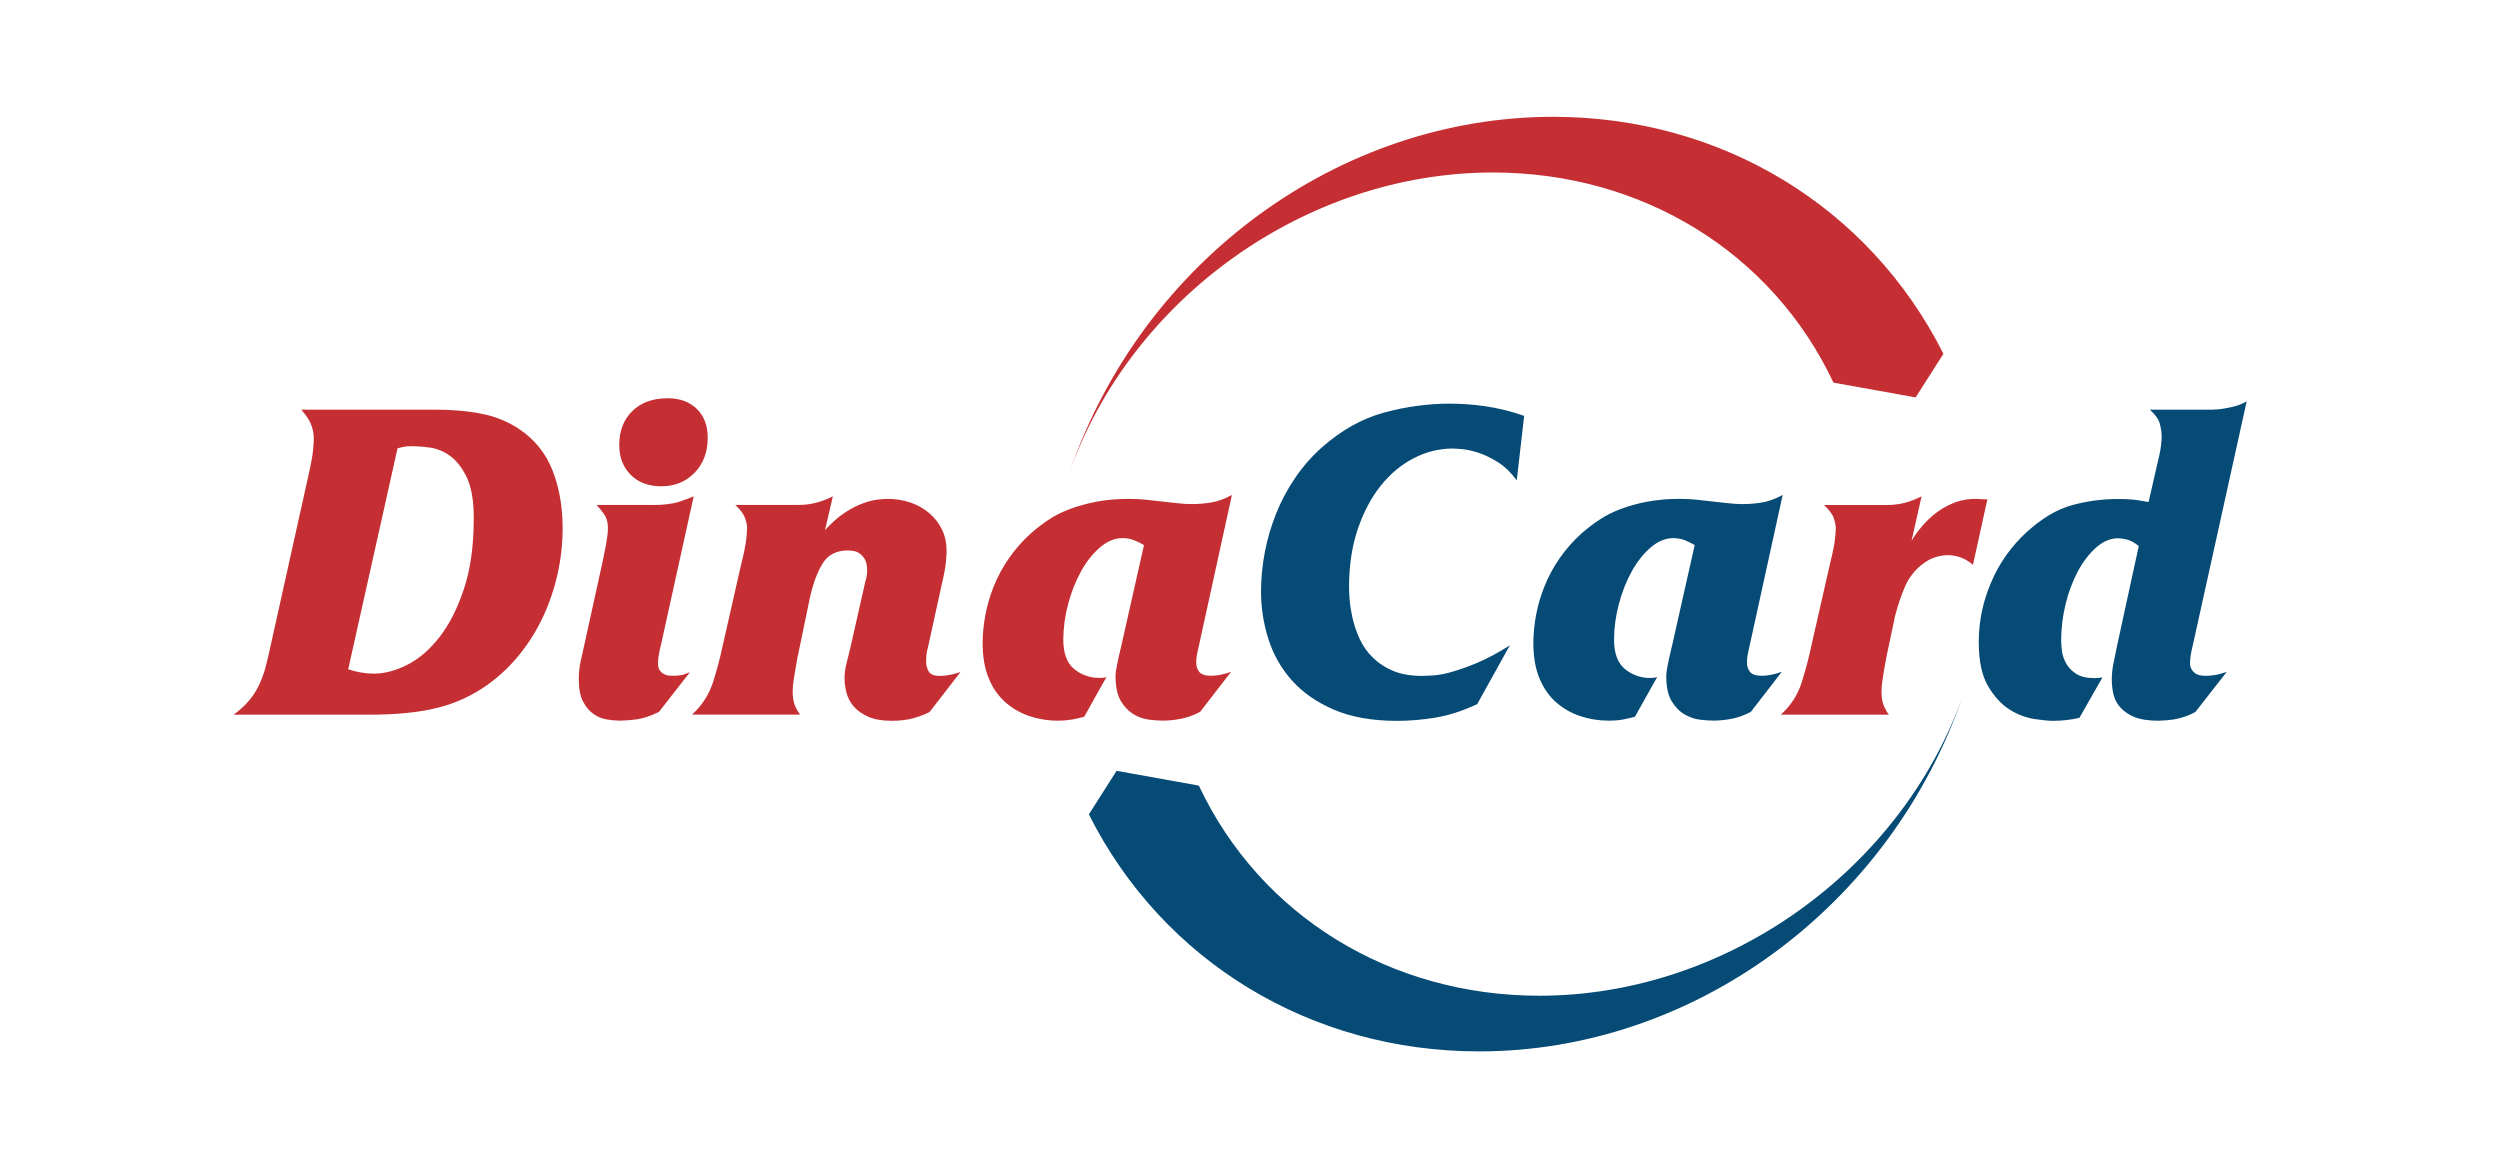
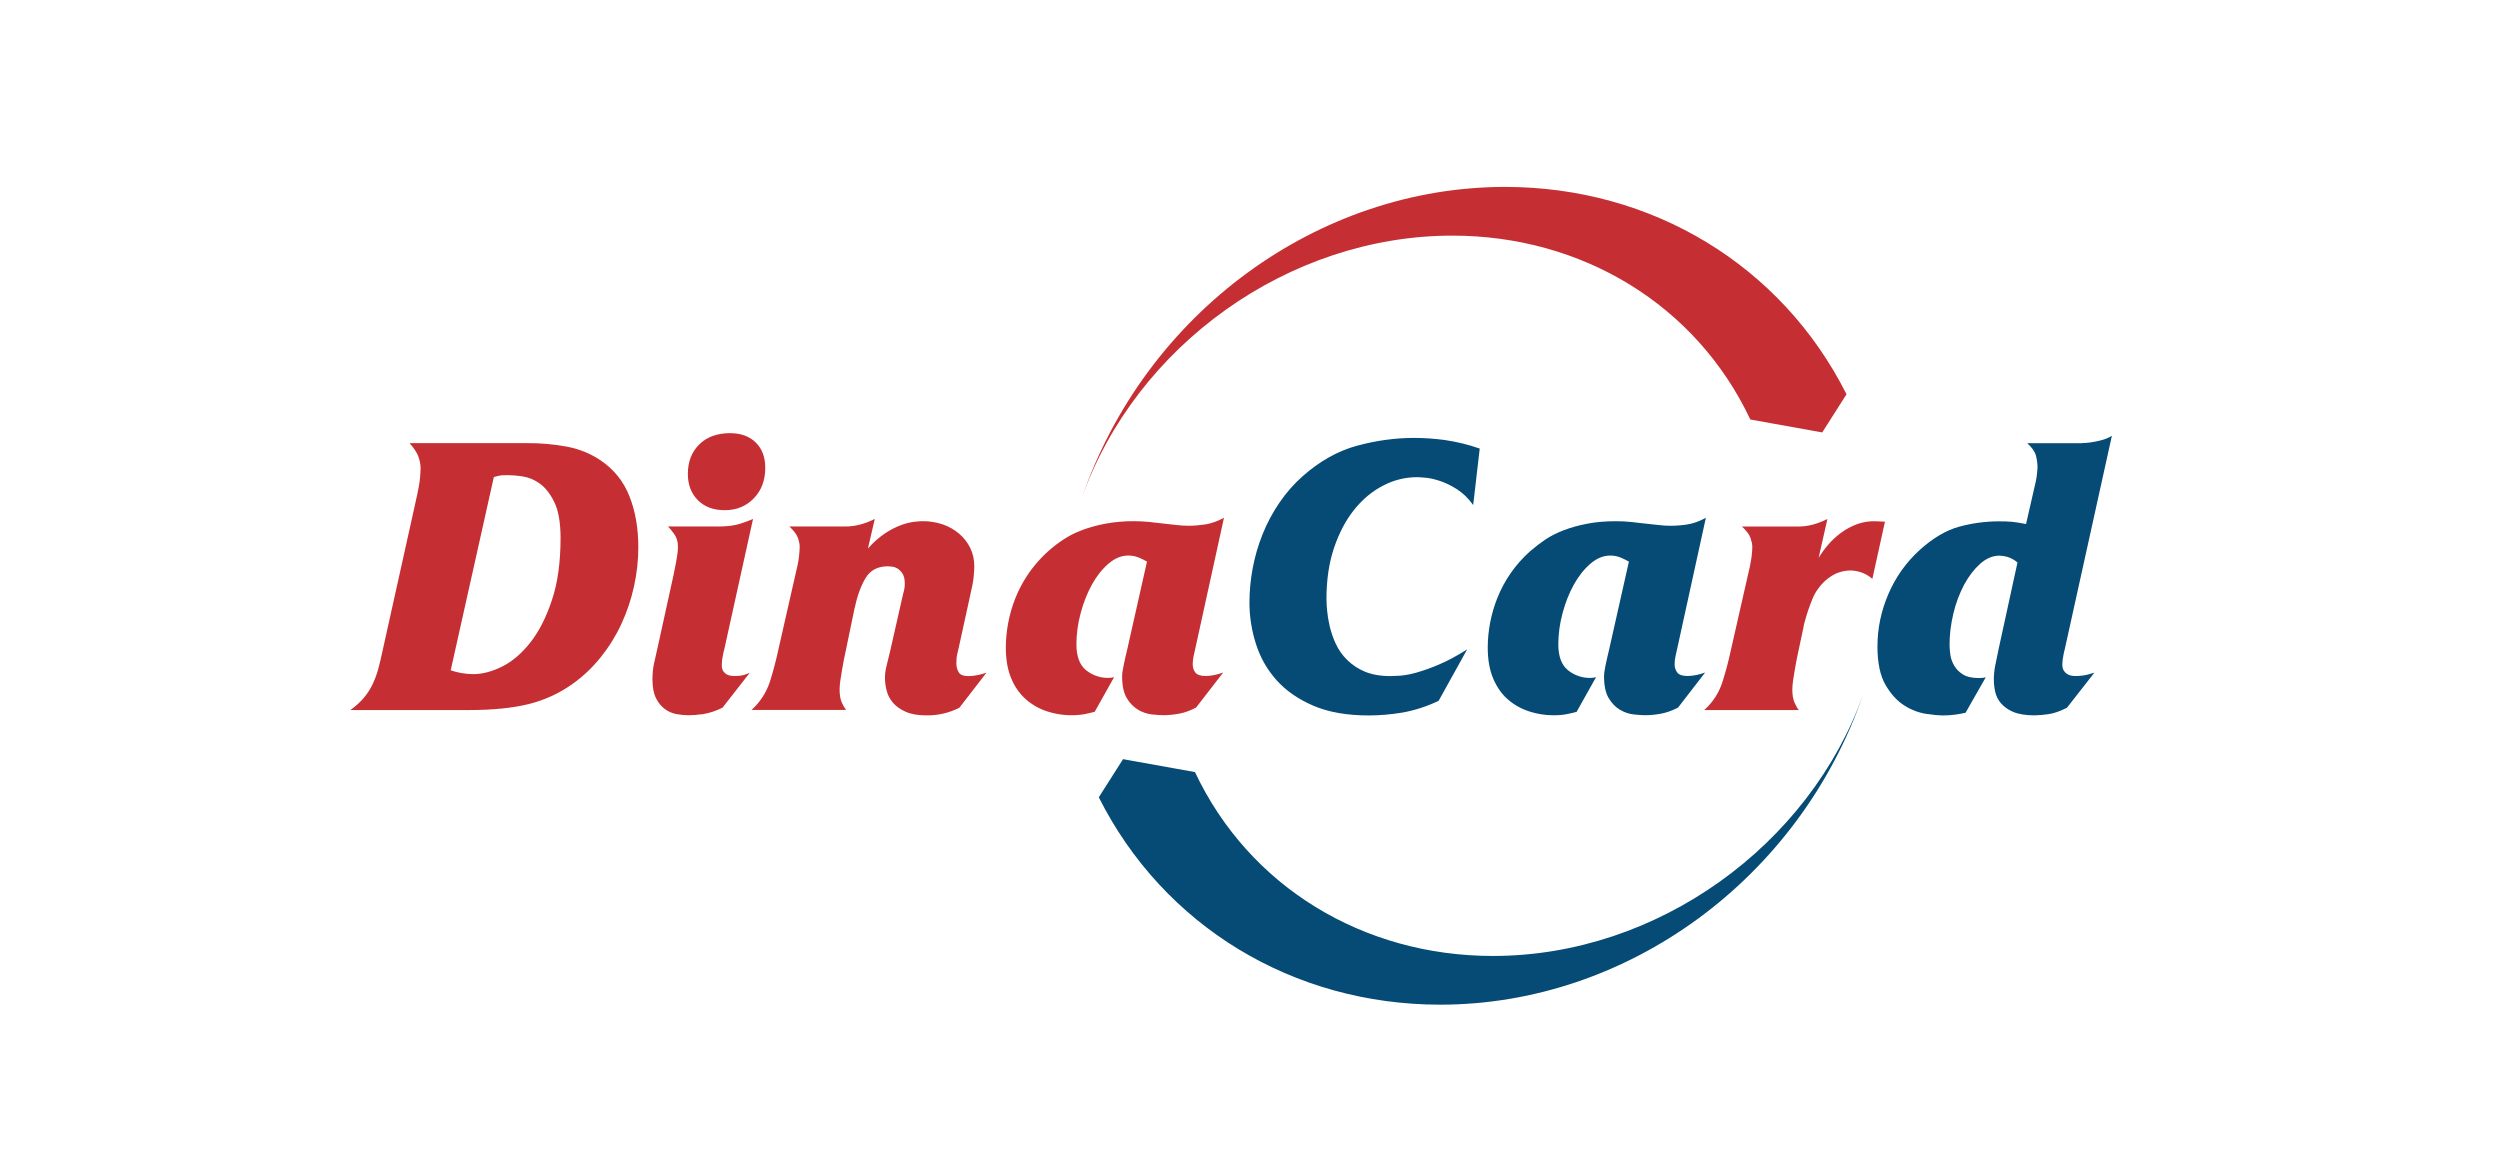
<svg xmlns="http://www.w3.org/2000/svg" width="107" height="50" fill="none" viewBox="0 0 107 50">
-   <path fill="#c52f33" fill-rule="evenodd" d="M78.473 16.377c-2.645-5.61-8.233-8.994-14.573-8.994-8.033 0-15.495 5.397-18.132 12.845C48.898 11.118 57.362 5 66.475 5c7.193 0 13.53 3.837 16.704 10.143l-1.19 1.866zm-2.25 14.208q.636-.578.886-1.37t.4-1.5l.839-3.692q.15-.596.186-.925.038-.325.037-.495 0-.166-.084-.42-.082-.252-.42-.569h2.703q.392 0 .747-.092c.236-.06.479-.156.726-.278l-.428 1.902q.186-.317.465-.644a4 4 0 0 1 .634-.587q.356-.261.783-.42a2.4 2.4 0 0 1 .932-.14l.43.02-.616 2.798q-.317-.262-.596-.337a1.8 1.8 0 0 0-.429-.075q-.54-.001-.96.262a2.3 2.3 0 0 0-.683.651q-.15.205-.261.476a9 9 0 0 0-.365 1.064 3 3 0 0 0-.084.365l-.242 1.139a15 15 0 0 0-.175.904q-.046.27-.084.524a3 3 0 0 0-.036.437q0 .41.111.652c.076.161.142.278.207.353h-4.623zm-61.32-1.94a3.504 3.504 0 0 0 1.103.187q.672-.001 1.418-.374t1.38-1.183q.636-.81 1.053-2.072.42-1.258.42-3.03 0-1.135-.309-1.762-.309-.625-.726-.913a1.9 1.9 0 0 0-.858-.345 6 6 0 0 0-.68-.056q-.204 0-.308.008a2.6 2.6 0 0 0-.382.084zm-4.902 1.94q.41-.296.67-.615.263-.316.43-.68c.11-.242.203-.495.27-.754q.103-.393.194-.821l1.624-7.312q.186-.82.214-1.175.029-.356.028-.465 0-.263-.103-.56-.105-.297-.437-.67h5.708q1.137-.001 2.024.178a4.4 4.4 0 0 1 1.612.662 3.75 3.75 0 0 1 1.417 1.771q.43 1.099.429 2.48a9 9 0 0 1-.214 1.93 9 9 0 0 1-.616 1.827 7.9 7.9 0 0 1-1.008 1.623 7 7 0 0 1-1.39 1.314 6.3 6.3 0 0 1-2.143.98q-1.174.29-2.89.29H10zm18.574-13.54q.783 0 1.25.457.467.456.465 1.239 0 .913-.56 1.492-.56.578-1.417.58-.839 0-1.325-.496-.485-.494-.485-1.278 0-.894.56-1.445.56-.548 1.512-.549m-.654 4.57q.726-.001 1.147-.14.418-.138.623-.234l-1.397 6.34a4 4 0 0 0-.084.373q-.046.242-.047.429 0 .204.075.31.075.104.178.158.104.055.206.064.104.008.178.008.298-.001.465-.055.167-.056.262-.095l-1.325 1.698c-.36.176-.677.279-.952.318a6 6 0 0 1-.727.055 3.3 3.3 0 0 1-.568-.055 1.36 1.36 0 0 1-.568-.243q-.263-.186-.437-.531-.177-.346-.178-.925 0-.429.075-.765l.167-.747.782-3.56q.017-.113.056-.28a10 10 0 0 0 .139-.773q.029-.195.028-.365.001-.373-.187-.624a4 4 0 0 0-.298-.365h2.387zm1.698 8.97h4.625a1.8 1.8 0 0 1-.206-.353q-.112-.243-.112-.652 0-.187.037-.437a28 28 0 0 1 .175-1.027q.046-.234.084-.401l.428-2.069q.205-.953.552-1.52.344-.568 1.091-.568.076-.001.215.02a.6.6 0 0 1 .27.102q.13.085.233.25.104.168.103.485a1.5 1.5 0 0 1-.075.465l-.651 2.874q-.092.391-.167.68-.075.287-.075.606 0 .281.083.607.084.325.31.588.224.262.614.437.391.177 1.008.178.54 0 .933-.111.392-.113.69-.262l1.326-1.715q-.15.055-.4.111a2.3 2.3 0 0 1-.477.056q-.393-.001-.493-.206a.86.86 0 0 1-.103-.393q0-.054.008-.234.009-.176.103-.532l.56-2.556q.15-.634.178-.96.029-.326.028-.476 0-.505-.195-.905a2.2 2.2 0 0 0-.54-.7 2.5 2.5 0 0 0-.802-.456 3 3 0 0 0-.98-.159q-.15 0-.42.028a2.8 2.8 0 0 0-.635.16q-.364.128-.782.4a4.3 4.3 0 0 0-.85.755l.337-1.454q-.372.187-.727.279a3 3 0 0 1-.746.091h-2.703q.335.317.42.569.084.249.084.42 0 .166-.037.495a8 8 0 0 1-.186.925l-.838 3.692q-.15.709-.401 1.5c-.176.53-.47.986-.894 1.373m16.784.092a8 8 0 0 1-.476.112 3.853 3.853 0 0 1-1.838-.13 3 3 0 0 1-1.035-.58 2.75 2.75 0 0 1-.727-1.025q-.27-.635-.27-1.529 0-.56.111-1.175.112-.615.354-1.23a6.15 6.15 0 0 1 1.604-2.295c.222-.197.47-.39.737-.568q.4-.271.914-.465.512-.195 1.138-.317t1.41-.123q.391 0 .737.037t.663.075q.392.037.69.075.298.037.596.036.372 0 .802-.064.43-.066.913-.326l-1.397 6.38-.084.372q-.046.205-.047.41 0 .242.13.41.132.165.505.166.203-.001.428-.047t.43-.123l-1.326 1.715q-.43.224-.83.298a4 4 0 0 1-.774.076 5 5 0 0 1-.551-.037 1.7 1.7 0 0 1-.671-.222 1.6 1.6 0 0 1-.56-.568q-.234-.384-.234-1.072 0-.13.02-.243a12.567 12.567 0 0 1 .123-.615q.046-.205.122-.523l.952-4.233a3 3 0 0 0-.393-.195 1.3 1.3 0 0 0-.523-.102q-.505 0-.97.4-.466.402-.81 1.025a6.2 6.2 0 0 0-.55 1.398 6 6 0 0 0-.207 1.52q0 .878.465 1.259.467.383 1.1.381.091 0 .159-.008a1 1 0 0 0 .122-.028z" clip-rule="evenodd" />
-   <path fill="#064b76" fill-rule="evenodd" d="M51.31 33.623c2.644 5.61 8.232 8.994 14.572 8.994 8.033 0 15.495-5.397 18.132-12.845C80.884 38.882 72.42 45 63.307 45c-7.192 0-13.53-3.837-16.704-10.144l1.187-1.865zM94.705 17.53q.317 0 .754-.095.44-.093.7-.262l-2.295 10.389q-.093.371-.111.55-.018.177-.02.235a.57.57 0 0 0 .075.317.53.53 0 0 0 .374.242c.075.012.141.02.206.02q.149.001.364-.028.213-.028.552-.14l-1.343 1.716a2.9 2.9 0 0 1-.913.317 5 5 0 0 1-.67.056q-.652 0-1.045-.167a1.6 1.6 0 0 1-.607-.429 1.3 1.3 0 0 1-.278-.568 2.8 2.8 0 0 1-.064-.587q0-.336.064-.663.066-.327.178-.866l.913-4.196q-.278-.224-.504-.278a1.7 1.7 0 0 0-.373-.056c-.337 0-.651.134-.952.4q-.448.402-.783 1.025a6 6 0 0 0-.523 1.41 6.6 6.6 0 0 0-.187 1.528q0 .205.037.476.037.27.186.532.15.262.429.437.28.177.782.178.113 0 .187-.008.075-.01.15-.028l-.988 1.735q-.542.13-1.139.13-.242 0-.774-.075a2.8 2.8 0 0 1-1.064-.4q-.53-.328-.932-1.008-.401-.681-.401-1.894 0-1.323.54-2.573a6.15 6.15 0 0 1 1.528-2.143q.97-.877 1.93-1.14a7.4 7.4 0 0 1 1.93-.261q.371-.001.615.02c.161.01.404.05.727.11l.353-1.547q.15-.597.178-.877.029-.281.028-.373 0-.244-.075-.54-.074-.297-.429-.616h2.69zm-24.73 13.147.952-1.698a1 1 0 0 1-.123.028 1.683 1.683 0 0 1-1.258-.373q-.466-.383-.465-1.259.001-.747.206-1.52.204-.774.55-1.398.348-.625.811-1.025.468-.4.97-.4.277 0 .523.102.242.104.392.195l-.952 4.232-.123.524q-.045.205-.075.354-.028.15-.047.261-.018.113-.02.243 0 .69.234 1.072.234.384.56.567.327.187.671.223c.231.025.412.037.551.037q.373 0 .774-.076.4-.075.83-.298l1.325-1.715q-.204.074-.428.123-.225.046-.43.047-.372 0-.503-.167a.65.65 0 0 1-.131-.41q.001-.204.047-.409l.084-.373 1.398-6.379q-.486.261-.914.326a5 5 0 0 1-.802.064q-.297 0-.595-.036-.298-.038-.69-.075-.319-.038-.664-.075a7 7 0 0 0-.737-.037 7.4 7.4 0 0 0-1.41.123q-.625.12-1.138.317a4.6 4.6 0 0 0-.913.465q-.401.271-.738.568a6.1 6.1 0 0 0-1.604 2.295 6.6 6.6 0 0 0-.465 2.405q0 .894.27 1.529.271.636.727 1.025.454.39 1.036.579.576.187 1.194.186.372-.001.643-.055.272-.057.476-.112m-6.75-.54 1.398-2.517q-.764.483-1.39.746a10 10 0 0 1-1.1.393 4 4 0 0 1-.793.15q-.318.018-.465.02-.746 0-1.267-.223a2.7 2.7 0 0 1-1.428-1.39 4.6 4.6 0 0 1-.29-.857 6 6 0 0 1-.122-.774 7 7 0 0 1-.028-.54q0-1.4.373-2.498.374-1.1.989-1.865.614-.765 1.417-1.175a3.6 3.6 0 0 1 1.64-.41q.13 0 .437.028.308.03.699.159.391.13.821.4.43.271.802.775l.317-2.76a9 9 0 0 0-1.715-.42 11 11 0 0 0-1.473-.103q-1.398 0-2.806.382-1.408.383-2.657 1.484a7 7 0 0 0-1.147 1.306 8 8 0 0 0-.821 1.54 9.06 9.06 0 0 0-.643 3.327q0 1.046.317 2.04a4.8 4.8 0 0 0 1.008 1.771q.69.773 1.799 1.25 1.11.477 2.715.477.784-.001 1.64-.14.859-.148 1.773-.576" clip-rule="evenodd" />
+   <path fill="#c52f33" fill-rule="evenodd" d="M74.914 17.955c-2.315-4.91-7.204-7.87-12.752-7.87-7.029 0-13.558 4.722-15.865 11.24C49.035 13.352 56.442 8 64.416 8c6.293 0 11.838 3.357 14.615 8.875l-1.04 1.633zm-1.969 12.432c.37-.336.629-.738.775-1.198q.22-.694.35-1.314l.734-3.23a7 7 0 0 0 .163-.809q.032-.285.032-.434 0-.145-.073-.368-.072-.219-.368-.497h2.366q.342 0 .653-.08.31-.081.636-.244l-.376 1.664q.164-.277.407-.562.245-.285.556-.514.311-.228.684-.368a2.1 2.1 0 0 1 .816-.122l.376.017-.539 2.448a1.4 1.4 0 0 0-.521-.294 1.6 1.6 0 0 0-.375-.066q-.472-.001-.84.229a2 2 0 0 0-.598.57 2 2 0 0 0-.229.416 8 8 0 0 0-.319.931 2 2 0 0 0-.073.32l-.212.996a14 14 0 0 0-.153.792q-.04.236-.074.458a3 3 0 0 0-.031.382q-.001.358.097.57.097.212.18.31h-4.044zM19.29 28.69a3.073 3.073 0 0 0 .965.163q.587-.001 1.24-.326.653-.326 1.209-1.036.555-.708.92-1.812.367-1.1.368-2.65 0-.995-.27-1.543t-.636-.8a1.7 1.7 0 0 0-.75-.301 5 5 0 0 0-.595-.049q-.18 0-.27.007-.09.008-.334.073zM15 30.387q.36-.26.587-.538.23-.277.375-.595.148-.319.237-.66.09-.343.17-.719l1.42-6.397q.164-.717.188-1.029a6 6 0 0 0 .024-.406q0-.23-.09-.49t-.382-.587h4.994a9 9 0 0 1 1.771.156q.775.154 1.411.58.866.588 1.24 1.55.376.96.375 2.17 0 .848-.187 1.688a7.8 7.8 0 0 1-.539 1.598q-.351.76-.882 1.42-.529.662-1.215 1.15a5.5 5.5 0 0 1-1.876.858q-1.027.253-2.53.254H15zM31.253 18.54q.685 0 1.093.399.408.4.407 1.084 0 .8-.49 1.306t-1.24.507c-.49 0-.874-.144-1.16-.434q-.423-.43-.423-1.118 0-.782.49-1.265.489-.48 1.323-.48m-.573 3.997q.636 0 1.004-.121.365-.12.546-.205l-1.223 5.547a4 4 0 0 0-.074.327 2 2 0 0 0-.041.375q0 .18.066.27.065.092.156.14.09.047.18.055t.156.008q.26 0 .407-.049a4 4 0 0 0 .229-.083l-1.16 1.486a2.9 2.9 0 0 1-.833.278q-.358.048-.636.049a3 3 0 0 1-.497-.049 1.2 1.2 0 0 1-.497-.212 1.25 1.25 0 0 1-.383-.465q-.154-.302-.155-.81 0-.374.065-.67l.147-.652.684-3.116q.016-.098.049-.244a9 9 0 0 0 .122-.677q.025-.17.024-.32.001-.325-.163-.545a3 3 0 0 0-.26-.319h2.087zm1.486 7.85h4.047a1.5 1.5 0 0 1-.18-.31q-.099-.21-.098-.57 0-.163.032-.382a25 25 0 0 1 .153-.899q.04-.204.074-.35l.375-1.81q.179-.834.482-1.331.302-.497.955-.497.066 0 .188.017t.236.09a.7.7 0 0 1 .205.22q.09.145.09.423a1.3 1.3 0 0 1-.066.407l-.57 2.515a24 24 0 0 1-.146.594 2 2 0 0 0-.066.531q0 .245.073.531.074.284.27.514.197.23.539.383.342.154.882.156a3 3 0 0 0 1.42-.327l1.16-1.5a3 3 0 0 1-.35.097 2 2 0 0 1-.418.049q-.343 0-.43-.18a.75.75 0 0 1-.09-.344l.006-.205q.007-.154.09-.465l.49-2.237q.132-.555.156-.84.025-.286.025-.417 0-.442-.171-.792a1.9 1.9 0 0 0-.473-.611 2.2 2.2 0 0 0-.701-.4 2.6 2.6 0 0 0-.858-.139q-.132 0-.368.025a2.5 2.5 0 0 0-.555.139q-.319.113-.685.35a3.7 3.7 0 0 0-.743.66l.295-1.271q-.325.164-.636.244-.31.08-.653.08h-2.366q.294.277.368.497.073.219.073.368 0 .145-.031.434-.033.286-.163.808l-.734 3.23q-.132.621-.35 1.314a2.8 2.8 0 0 1-.783 1.201m14.686.08q-.18.049-.416.098a3.373 3.373 0 0 1-1.608-.114 2.6 2.6 0 0 1-.907-.507 2.4 2.4 0 0 1-.635-.897q-.238-.555-.237-1.337 0-.49.098-1.028c.066-.358.168-.72.31-1.077a5.38 5.38 0 0 1 2.048-2.505q.35-.238.8-.407.448-.171.996-.277a6.5 6.5 0 0 1 1.232-.108q.344 0 .646.032l.58.066q.343.033.604.066.26.032.521.031.325-.001.702-.056.376-.059.8-.285l-1.224 5.582-.073.326q-.04.18-.041.358 0 .212.114.359.115.146.441.146.18 0 .375-.042.197-.04.375-.107l-1.16 1.5q-.375.198-.725.262-.351.065-.678.065-.179 0-.482-.031a1.5 1.5 0 0 1-.587-.195 1.4 1.4 0 0 1-.49-.497q-.204-.335-.204-.938 0-.113.017-.212a11.081 11.081 0 0 1 .107-.538l.107-.459.833-3.703a2.5 2.5 0 0 0-.343-.17 1.15 1.15 0 0 0-.458-.09q-.443 0-.848.35-.41.352-.71.897-.3.547-.481 1.223-.18.675-.18 1.33 0 .769.406 1.101a1.47 1.47 0 0 0 1.101.327q.058-.009.107-.024z" clip-rule="evenodd" />
+   <path fill="#064b76" fill-rule="evenodd" d="M51.145 33.045c2.315 4.91 7.204 7.87 12.752 7.87 7.029 0 13.558-4.722 15.865-11.24C77.024 37.648 69.617 43 61.643 43c-6.293 0-11.838-3.357-14.615-8.876l1.038-1.632zm37.973-14.082q.277 0 .66-.083.384-.08.611-.229l-2.007 9.09a4 4 0 0 0-.098.483q-.016.153-.017.204 0 .18.066.278a.46.46 0 0 0 .326.212q.098.016.18.017.13 0 .32-.024.186-.024.482-.122l-1.174 1.5c-.295.154-.56.244-.8.278a5 5 0 0 1-.586.05q-.57 0-.914-.147a1.4 1.4 0 0 1-.531-.375 1.16 1.16 0 0 1-.244-.497 2.4 2.4 0 0 1-.056-.514q.001-.294.056-.58.058-.286.156-.758l.8-3.671a1.2 1.2 0 0 0-.442-.244 1.5 1.5 0 0 0-.326-.049c-.295 0-.57.117-.833.351q-.391.352-.685.897a5.2 5.2 0 0 0-.458 1.232q-.164.687-.163 1.338 0 .18.032.416.032.237.163.466t.375.382q.245.155.685.156.097 0 .163-.007.066-.009.131-.024l-.864 1.517a4.3 4.3 0 0 1-.997.115q-.212 0-.677-.066a2.4 2.4 0 0 1-.93-.35q-.466-.286-.817-.883-.35-.596-.35-1.656 0-1.16.472-2.251a5.4 5.4 0 0 1 1.337-1.876q.848-.767 1.689-.997a6.5 6.5 0 0 1 1.688-.229q.326 0 .538.017.213.016.636.098l.31-1.355q.13-.522.156-.767.025-.246.024-.327 0-.212-.066-.473-.065-.26-.375-.538h2.354zm-21.64 11.505.833-1.487a1 1 0 0 1-.107.025 1.473 1.473 0 0 1-1.101-.326q-.408-.336-.407-1.102 0-.655.18-1.33.18-.677.483-1.223.303-.547.709-.897.409-.35.848-.35.243 0 .458.09.211.09.343.17l-.833 3.703-.107.458q-.04.18-.066.31-.025.13-.041.229-.016.098-.017.212 0 .604.204.938.205.336.49.497.286.164.587.194.301.032.482.032.326 0 .678-.066.35-.065.726-.26l1.16-1.501q-.179.065-.376.107a2 2 0 0 1-.375.042q-.326 0-.441-.147a.57.57 0 0 1-.114-.358q0-.18.041-.358l.073-.326 1.223-5.582c-.282.151-.55.249-.799.285a4.6 4.6 0 0 1-.702.056q-.26 0-.521-.032a20 20 0 0 0-.604-.065l-.58-.066a6 6 0 0 0-.646-.032q-.686 0-1.233.108-.547.105-.996.277t-.8.407a7 7 0 0 0-.645.497 5.3 5.3 0 0 0-1.403 2.008 5.8 5.8 0 0 0-.407 2.105q0 .781.236 1.337.238.556.636.897.399.343.907.506.504.164 1.045.164.325 0 .563-.05c.158-.03.297-.065.416-.096m-5.905-.473 1.223-2.203q-.668.424-1.216.653a8 8 0 0 1-.962.344 3.7 3.7 0 0 1-.695.131q-.278.016-.407.017-.653 0-1.108-.195a2.37 2.37 0 0 1-1.25-1.215 4 4 0 0 1-.253-.75 5 5 0 0 1-.108-.678 6 6 0 0 1-.024-.473q.001-1.224.326-2.185.327-.962.865-1.632.539-.67 1.24-1.028a3.1 3.1 0 0 1 1.435-.358q.115 0 .383.024.27.025.611.139.344.113.72.35.375.237.7.678l.279-2.415a8 8 0 0 0-1.501-.367 10 10 0 0 0-1.289-.09q-1.224 0-2.456.333-1.231.335-2.324 1.299-.571.505-1.004 1.143a7 7 0 0 0-.719 1.347q-.284.709-.423 1.452a8 8 0 0 0-.14 1.46q0 .914.279 1.785.276.873.881 1.55.605.676 1.574 1.093.972.417 2.376.417.686 0 1.435-.122a6.1 6.1 0 0 0 1.552-.504" clip-rule="evenodd" />
</svg>
